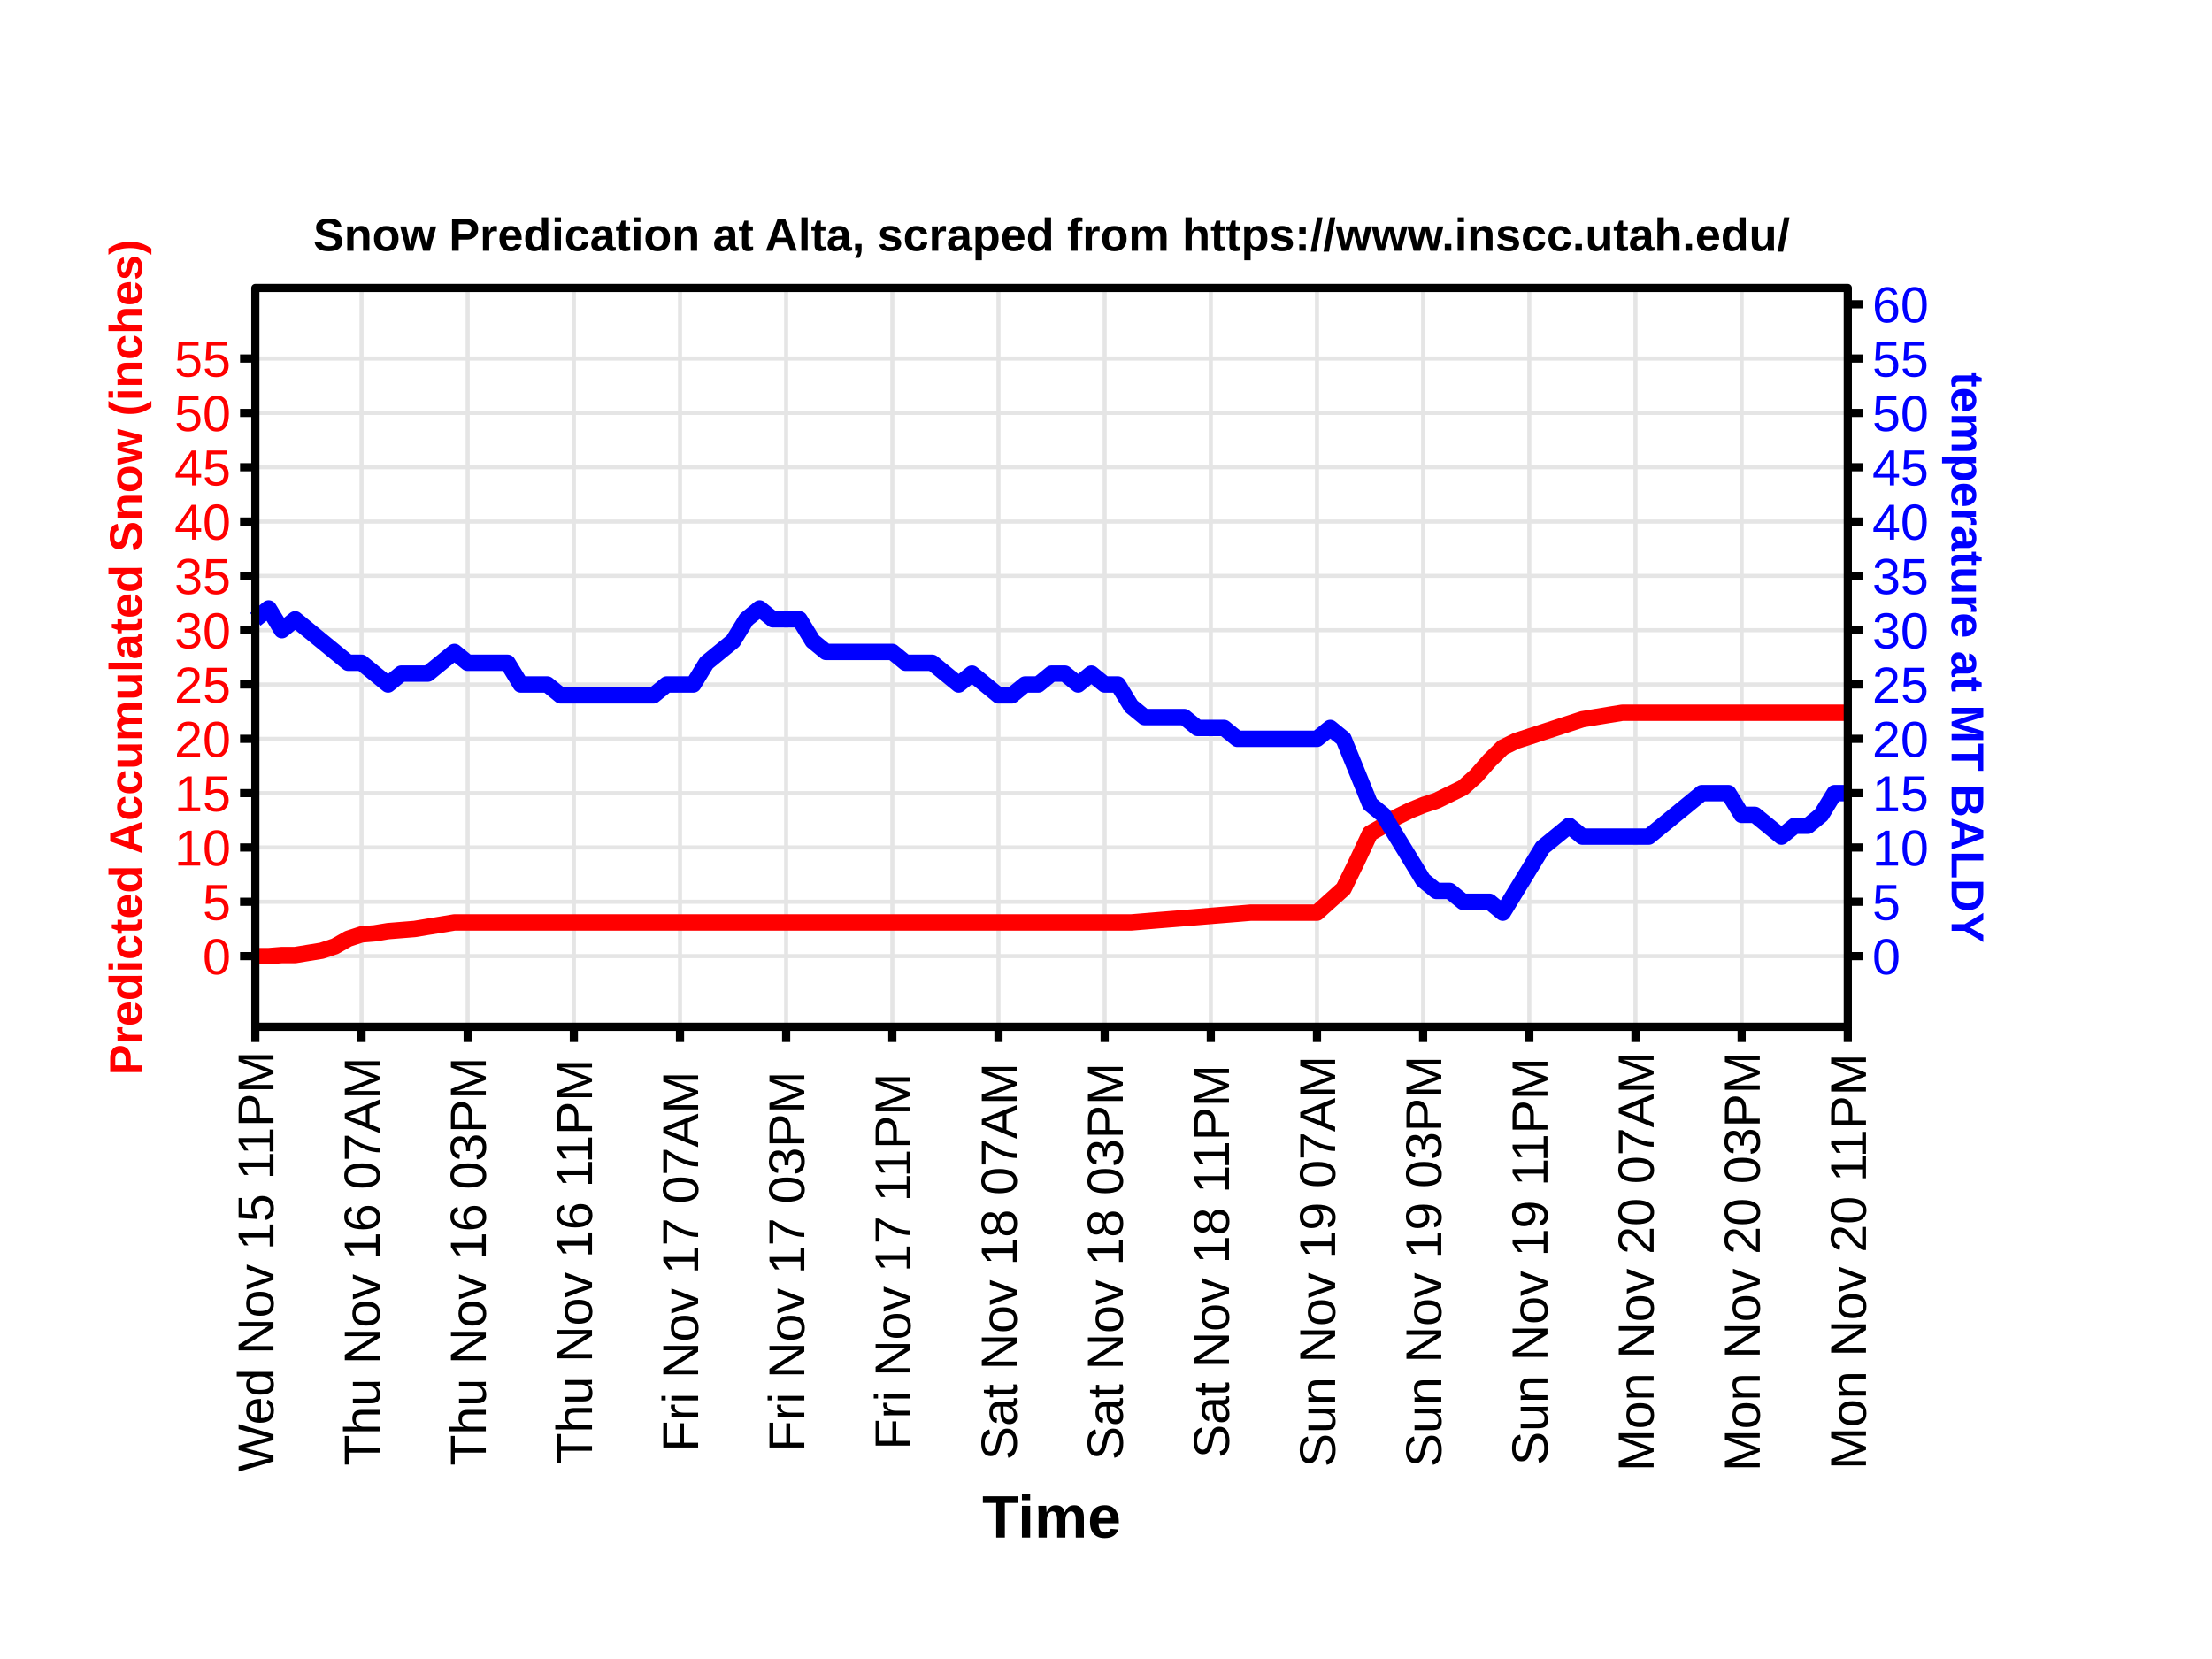
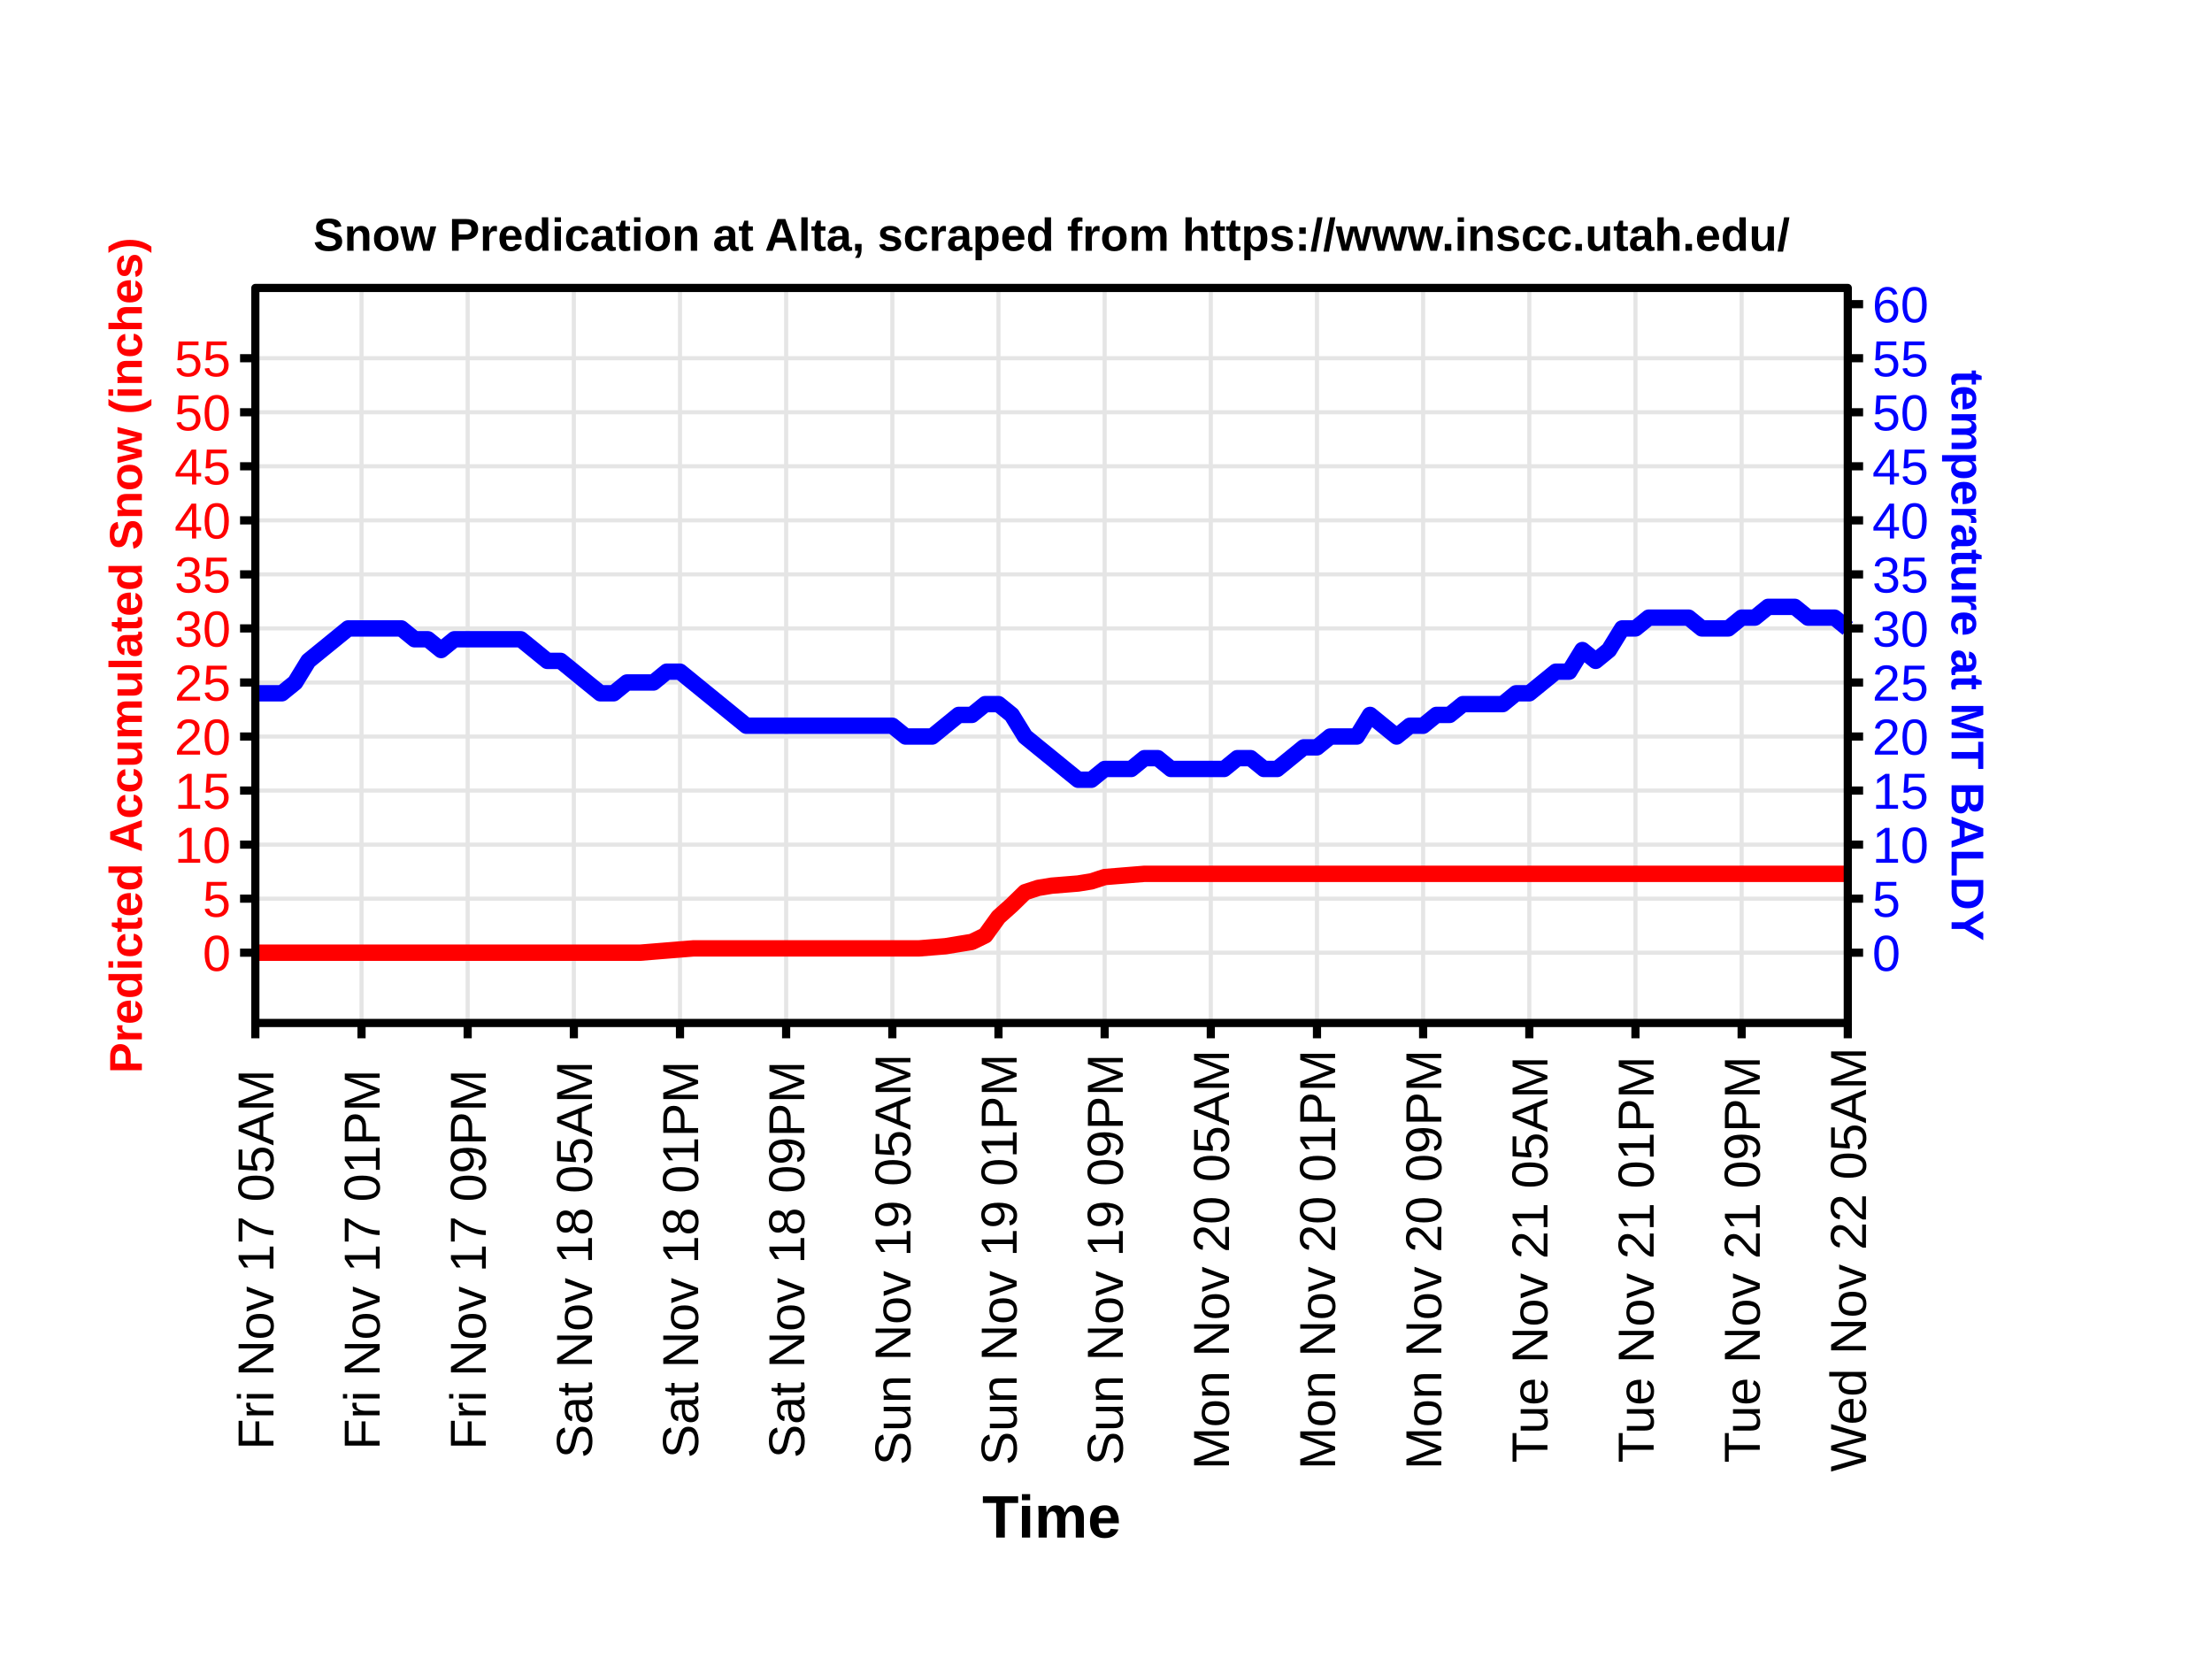
<svg xmlns="http://www.w3.org/2000/svg" class="svglite" width="576.00pt" height="432.00pt" viewBox="0 0 576.00 432.00">
  <defs>
    <style type="text/css">
    .svglite line, .svglite polyline, .svglite polygon, .svglite path, .svglite rect, .svglite circle {
      fill: none;
      stroke: #000000;
      stroke-linecap: round;
      stroke-linejoin: round;
      stroke-miterlimit: 10.00;
    }
    .svglite text {
      white-space: pre;
    }
  </style>
  </defs>
  <rect width="100%" height="100%" style="stroke: none; fill: #FFFFFF;" />
  <defs>
    <clipPath id="cpMC4wMHw1NzYuMDB8MC4wMHw0MzIuMDA=">
      <rect x="0.00" y="0.00" width="576.00" height="432.00" />
    </clipPath>
  </defs>
  <g clip-path="url(#cpMC4wMHw1NzYuMDB8MC4wMHw0MzIuMDA=)">
    <rect x="0.00" y="0.00" width="576.00" height="432.00" style="stroke-width: 1.07; stroke: none; fill: #FFFFFF;" />
-     <rect x="66.49" y="74.98" width="414.67" height="192.38" style="stroke-width: 1.07; stroke: none; fill: #FFFFFF;" />
-     <polyline points="66.49,248.97 481.16,248.97 " style="stroke-width: 1.07; stroke: #E5E5E5; stroke-linecap: butt;" />
-     <polyline points="66.49,234.82 481.16,234.82 " style="stroke-width: 1.07; stroke: #E5E5E5; stroke-linecap: butt;" />
-     <polyline points="66.49,220.68 481.16,220.68 " style="stroke-width: 1.07; stroke: #E5E5E5; stroke-linecap: butt;" />
-     <polyline points="66.49,206.53 481.16,206.53 " style="stroke-width: 1.07; stroke: #E5E5E5; stroke-linecap: butt;" />
-     <polyline points="66.49,192.39 481.16,192.39 " style="stroke-width: 1.07; stroke: #E5E5E5; stroke-linecap: butt;" />
-     <polyline points="66.49,178.24 481.16,178.24 " style="stroke-width: 1.07; stroke: #E5E5E5; stroke-linecap: butt;" />
-     <polyline points="66.49,164.10 481.16,164.10 " style="stroke-width: 1.07; stroke: #E5E5E5; stroke-linecap: butt;" />
-     <polyline points="66.49,149.95 481.16,149.95 " style="stroke-width: 1.07; stroke: #E5E5E5; stroke-linecap: butt;" />
-     <polyline points="66.49,135.81 481.16,135.81 " style="stroke-width: 1.07; stroke: #E5E5E5; stroke-linecap: butt;" />
-     <polyline points="66.49,121.66 481.16,121.66 " style="stroke-width: 1.07; stroke: #E5E5E5; stroke-linecap: butt;" />
-     <polyline points="66.49,107.52 481.16,107.52 " style="stroke-width: 1.07; stroke: #E5E5E5; stroke-linecap: butt;" />
-     <polyline points="66.49,93.37 481.16,93.37 " style="stroke-width: 1.07; stroke: #E5E5E5; stroke-linecap: butt;" />
-     <polyline points="66.49,267.36 66.49,74.98 " style="stroke-width: 1.07; stroke: #E5E5E5; stroke-linecap: butt;" />
-     <polyline points="94.14,267.36 94.14,74.98 " style="stroke-width: 1.07; stroke: #E5E5E5; stroke-linecap: butt;" />
-     <polyline points="121.78,267.36 121.78,74.98 " style="stroke-width: 1.07; stroke: #E5E5E5; stroke-linecap: butt;" />
-     <polyline points="149.43,267.36 149.43,74.98 " style="stroke-width: 1.07; stroke: #E5E5E5; stroke-linecap: butt;" />
-     <polyline points="177.07,267.36 177.07,74.98 " style="stroke-width: 1.07; stroke: #E5E5E5; stroke-linecap: butt;" />
-     <polyline points="204.71,267.36 204.71,74.98 " style="stroke-width: 1.07; stroke: #E5E5E5; stroke-linecap: butt;" />
-     <polyline points="232.36,267.36 232.36,74.98 " style="stroke-width: 1.07; stroke: #E5E5E5; stroke-linecap: butt;" />
-     <polyline points="260.00,267.36 260.00,74.98 " style="stroke-width: 1.07; stroke: #E5E5E5; stroke-linecap: butt;" />
-     <polyline points="287.65,267.36 287.65,74.98 " style="stroke-width: 1.07; stroke: #E5E5E5; stroke-linecap: butt;" />
-     <polyline points="315.29,267.36 315.29,74.98 " style="stroke-width: 1.07; stroke: #E5E5E5; stroke-linecap: butt;" />
-     <polyline points="342.94,267.36 342.94,74.98 " style="stroke-width: 1.07; stroke: #E5E5E5; stroke-linecap: butt;" />
-     <polyline points="370.58,267.36 370.58,74.98 " style="stroke-width: 1.07; stroke: #E5E5E5; stroke-linecap: butt;" />
-     <polyline points="398.23,267.36 398.23,74.98 " style="stroke-width: 1.07; stroke: #E5E5E5; stroke-linecap: butt;" />
-     <polyline points="425.87,267.36 425.87,74.98 " style="stroke-width: 1.07; stroke: #E5E5E5; stroke-linecap: butt;" />
-     <polyline points="453.52,267.36 453.52,74.98 " style="stroke-width: 1.07; stroke: #E5E5E5; stroke-linecap: butt;" />
-     <polyline points="481.16,267.36 481.16,74.98 " style="stroke-width: 1.07; stroke: #E5E5E5; stroke-linecap: butt;" />
-     <polyline points="66.49,248.97 69.95,248.97 73.40,248.69 76.86,248.69 80.31,248.12 83.77,247.56 87.22,246.42 90.68,244.44 94.14,243.31 97.59,243.03 101.05,242.46 104.50,242.18 107.96,241.90 111.41,241.33 114.87,240.77 118.32,240.20 121.78,240.20 125.24,240.20 128.69,240.20 132.15,240.20 135.60,240.20 139.06,240.20 142.51,240.20 145.97,240.20 149.43,240.20 152.88,240.20 156.34,240.20 159.79,240.20 163.25,240.20 166.70,240.20 170.16,240.20 173.61,240.20 177.07,240.20 180.53,240.20 183.98,240.20 187.44,240.20 190.89,240.20 194.35,240.20 197.80,240.20 201.26,240.20 204.71,240.20 208.17,240.20 211.63,240.20 215.08,240.20 218.54,240.20 221.99,240.20 225.45,240.20 228.90,240.20 232.36,240.20 235.82,240.20 239.27,240.20 242.73,240.20 246.18,240.20 249.64,240.20 253.09,240.20 256.55,240.20 260.00,240.20 263.46,240.20 266.92,240.20 270.37,240.20 273.83,240.20 277.28,240.20 280.74,240.20 284.19,240.20 287.65,240.20 291.10,240.20 294.56,240.20 298.02,239.92 301.47,239.63 304.93,239.35 308.38,239.07 311.84,238.79 315.29,238.50 318.75,238.22 322.21,237.94 325.66,237.65 329.12,237.65 332.57,237.65 336.03,237.65 339.48,237.65 342.94,237.65 346.39,234.54 349.85,231.43 353.31,224.36 356.76,217.00 360.22,215.02 363.67,212.76 367.13,211.06 370.58,209.65 374.04,208.51 377.49,206.82 380.95,205.12 384.41,202.01 387.86,198.05 391.32,194.65 394.77,192.95 398.23,191.82 401.68,190.69 405.14,189.56 408.60,188.43 412.05,187.30 415.51,186.73 418.96,186.16 422.42,185.60 425.87,185.60 429.33,185.60 432.78,185.60 436.24,185.60 439.70,185.60 443.15,185.60 446.61,185.60 450.06,185.60 453.52,185.60 456.97,185.60 460.43,185.60 463.88,185.60 467.34,185.60 470.80,185.60 474.25,185.60 477.71,185.60 481.16,185.60 " style="stroke-width: 4.27; stroke: #FF0000; stroke-linecap: butt;" />
-     <polyline points="66.49,161.27 69.95,158.44 73.40,164.10 76.86,161.27 80.31,164.10 83.77,166.93 87.22,169.76 90.68,172.59 94.14,172.59 97.59,175.41 101.05,178.24 104.50,175.41 107.96,175.41 111.41,175.41 114.87,172.59 118.32,169.76 121.78,172.59 125.24,172.59 128.69,172.59 132.15,172.59 135.60,178.24 139.06,178.24 142.51,178.24 145.97,181.07 149.43,181.07 152.88,181.07 156.34,181.07 159.79,181.07 163.25,181.07 166.70,181.07 170.16,181.07 173.61,178.24 177.07,178.24 180.53,178.24 183.98,172.59 187.44,169.76 190.89,166.93 194.35,161.27 197.80,158.44 201.26,161.27 204.71,161.27 208.17,161.27 211.63,166.93 215.08,169.76 218.54,169.76 221.99,169.76 225.45,169.76 228.90,169.76 232.36,169.76 235.82,172.59 239.27,172.59 242.73,172.59 246.18,175.41 249.64,178.24 253.09,175.41 256.55,178.24 260.00,181.07 263.46,181.07 266.92,178.24 270.37,178.24 273.83,175.41 277.28,175.41 280.74,178.24 284.19,175.41 287.65,178.24 291.10,178.24 294.56,183.90 298.02,186.73 301.47,186.73 304.93,186.73 308.38,186.73 311.84,189.56 315.29,189.56 318.75,189.56 322.21,192.39 325.66,192.39 329.12,192.39 332.57,192.39 336.03,192.39 339.48,192.39 342.94,192.39 346.39,189.56 349.85,192.39 353.31,200.88 356.76,209.36 360.22,212.19 363.67,217.85 367.13,223.51 370.58,229.17 374.04,232.00 377.49,232.00 380.95,234.82 384.41,234.82 387.86,234.82 391.32,237.65 394.77,232.00 398.23,226.34 401.68,220.68 405.14,217.85 408.60,215.02 412.05,217.85 415.51,217.85 418.96,217.85 422.42,217.85 425.87,217.85 429.33,217.85 432.78,215.02 436.24,212.19 439.70,209.36 443.15,206.53 446.61,206.53 450.06,206.53 453.52,212.19 456.97,212.19 460.43,215.02 463.88,217.85 467.34,215.02 470.80,215.02 474.25,212.19 477.71,206.53 481.16,206.53 " style="stroke-width: 4.27; stroke: #0000FF; stroke-linecap: butt;" />
-     <rect x="66.49" y="74.98" width="414.67" height="192.38" style="stroke-width: 2.13;" />
-     <text x="60.11" y="253.69" text-anchor="end" style="font-size: 13.20px;fill: #FF0000; font-family: &quot;Arial&quot;;" textLength="7.34px" lengthAdjust="spacingAndGlyphs">0</text>
-     <text x="60.11" y="239.55" text-anchor="end" style="font-size: 13.20px;fill: #FF0000; font-family: &quot;Arial&quot;;" textLength="7.34px" lengthAdjust="spacingAndGlyphs">5</text>
-     <text x="60.11" y="225.40" text-anchor="end" style="font-size: 13.20px;fill: #FF0000; font-family: &quot;Arial&quot;;" textLength="14.67px" lengthAdjust="spacingAndGlyphs">10</text>
-     <text x="60.11" y="211.26" text-anchor="end" style="font-size: 13.20px;fill: #FF0000; font-family: &quot;Arial&quot;;" textLength="14.67px" lengthAdjust="spacingAndGlyphs">15</text>
-     <text x="60.11" y="197.11" text-anchor="end" style="font-size: 13.20px;fill: #FF0000; font-family: &quot;Arial&quot;;" textLength="14.67px" lengthAdjust="spacingAndGlyphs">20</text>
-     <text x="60.11" y="182.97" text-anchor="end" style="font-size: 13.20px;fill: #FF0000; font-family: &quot;Arial&quot;;" textLength="14.67px" lengthAdjust="spacingAndGlyphs">25</text>
-     <text x="60.11" y="168.82" text-anchor="end" style="font-size: 13.20px;fill: #FF0000; font-family: &quot;Arial&quot;;" textLength="14.67px" lengthAdjust="spacingAndGlyphs">30</text>
-     <text x="60.11" y="154.68" text-anchor="end" style="font-size: 13.20px;fill: #FF0000; font-family: &quot;Arial&quot;;" textLength="14.67px" lengthAdjust="spacingAndGlyphs">35</text>
-     <text x="60.11" y="140.53" text-anchor="end" style="font-size: 13.20px;fill: #FF0000; font-family: &quot;Arial&quot;;" textLength="14.67px" lengthAdjust="spacingAndGlyphs">40</text>
-     <text x="60.11" y="126.39" text-anchor="end" style="font-size: 13.20px;fill: #FF0000; font-family: &quot;Arial&quot;;" textLength="14.67px" lengthAdjust="spacingAndGlyphs">45</text>
-     <text x="60.11" y="112.24" text-anchor="end" style="font-size: 13.20px;fill: #FF0000; font-family: &quot;Arial&quot;;" textLength="14.67px" lengthAdjust="spacingAndGlyphs">50</text>
-     <text x="60.11" y="98.09" text-anchor="end" style="font-size: 13.20px;fill: #FF0000; font-family: &quot;Arial&quot;;" textLength="14.67px" lengthAdjust="spacingAndGlyphs">55</text>
-     <polyline points="62.51,248.97 66.49,248.97 " style="stroke-width: 2.13; stroke-linecap: butt;" />
-     <polyline points="62.51,234.82 66.49,234.82 " style="stroke-width: 2.13; stroke-linecap: butt;" />
-     <polyline points="62.51,220.68 66.49,220.68 " style="stroke-width: 2.13; stroke-linecap: butt;" />
-     <polyline points="62.51,206.53 66.49,206.53 " style="stroke-width: 2.13; stroke-linecap: butt;" />
-     <polyline points="62.51,192.39 66.49,192.39 " style="stroke-width: 2.13; stroke-linecap: butt;" />
-     <polyline points="62.51,178.24 66.49,178.24 " style="stroke-width: 2.13; stroke-linecap: butt;" />
-     <polyline points="62.51,164.10 66.49,164.10 " style="stroke-width: 2.13; stroke-linecap: butt;" />
-     <polyline points="62.51,149.95 66.49,149.95 " style="stroke-width: 2.13; stroke-linecap: butt;" />
-     <polyline points="62.51,135.81 66.49,135.81 " style="stroke-width: 2.13; stroke-linecap: butt;" />
-     <polyline points="62.51,121.66 66.49,121.66 " style="stroke-width: 2.13; stroke-linecap: butt;" />
-     <polyline points="62.51,107.52 66.49,107.52 " style="stroke-width: 2.13; stroke-linecap: butt;" />
-     <polyline points="62.51,93.37 66.49,93.37 " style="stroke-width: 2.13; stroke-linecap: butt;" />
-     <polyline points="481.16,248.97 485.15,248.97 " style="stroke-width: 2.13; stroke-linecap: butt;" />
-     <polyline points="481.16,234.82 485.15,234.82 " style="stroke-width: 2.13; stroke-linecap: butt;" />
-     <polyline points="481.16,220.68 485.15,220.68 " style="stroke-width: 2.13; stroke-linecap: butt;" />
-     <polyline points="481.16,206.53 485.15,206.53 " style="stroke-width: 2.13; stroke-linecap: butt;" />
-     <polyline points="481.16,192.39 485.15,192.39 " style="stroke-width: 2.13; stroke-linecap: butt;" />
-     <polyline points="481.16,178.24 485.15,178.24 " style="stroke-width: 2.13; stroke-linecap: butt;" />
-     <polyline points="481.16,164.10 485.15,164.10 " style="stroke-width: 2.13; stroke-linecap: butt;" />
-     <polyline points="481.16,149.95 485.15,149.95 " style="stroke-width: 2.13; stroke-linecap: butt;" />
-     <polyline points="481.16,135.81 485.15,135.81 " style="stroke-width: 2.13; stroke-linecap: butt;" />
-     <polyline points="481.16,121.66 485.15,121.66 " style="stroke-width: 2.13; stroke-linecap: butt;" />
-     <polyline points="481.16,107.52 485.15,107.52 " style="stroke-width: 2.13; stroke-linecap: butt;" />
-     <polyline points="481.16,93.37 485.15,93.37 " style="stroke-width: 2.13; stroke-linecap: butt;" />
-     <polyline points="481.16,79.23 485.15,79.23 " style="stroke-width: 2.13; stroke-linecap: butt;" />
-     <text x="487.54" y="253.69" style="font-size: 13.20px;fill: #0000FF; font-family: &quot;Arial&quot;;" textLength="7.34px" lengthAdjust="spacingAndGlyphs">0</text>
-     <text x="487.54" y="239.55" style="font-size: 13.20px;fill: #0000FF; font-family: &quot;Arial&quot;;" textLength="7.34px" lengthAdjust="spacingAndGlyphs">5</text>
-     <text x="487.54" y="225.40" style="font-size: 13.20px;fill: #0000FF; font-family: &quot;Arial&quot;;" textLength="14.67px" lengthAdjust="spacingAndGlyphs">10</text>
-     <text x="487.54" y="211.26" style="font-size: 13.20px;fill: #0000FF; font-family: &quot;Arial&quot;;" textLength="14.67px" lengthAdjust="spacingAndGlyphs">15</text>
-     <text x="487.54" y="197.11" style="font-size: 13.20px;fill: #0000FF; font-family: &quot;Arial&quot;;" textLength="14.67px" lengthAdjust="spacingAndGlyphs">20</text>
-     <text x="487.54" y="182.97" style="font-size: 13.20px;fill: #0000FF; font-family: &quot;Arial&quot;;" textLength="14.67px" lengthAdjust="spacingAndGlyphs">25</text>
-     <text x="487.54" y="168.82" style="font-size: 13.20px;fill: #0000FF; font-family: &quot;Arial&quot;;" textLength="14.67px" lengthAdjust="spacingAndGlyphs">30</text>
-     <text x="487.54" y="154.68" style="font-size: 13.20px;fill: #0000FF; font-family: &quot;Arial&quot;;" textLength="14.67px" lengthAdjust="spacingAndGlyphs">35</text>
-     <text x="487.54" y="140.53" style="font-size: 13.20px;fill: #0000FF; font-family: &quot;Arial&quot;;" textLength="14.67px" lengthAdjust="spacingAndGlyphs">40</text>
-     <text x="487.54" y="126.39" style="font-size: 13.20px;fill: #0000FF; font-family: &quot;Arial&quot;;" textLength="14.67px" lengthAdjust="spacingAndGlyphs">45</text>
-     <text x="487.54" y="112.24" style="font-size: 13.20px;fill: #0000FF; font-family: &quot;Arial&quot;;" textLength="14.67px" lengthAdjust="spacingAndGlyphs">50</text>
-     <text x="487.54" y="98.09" style="font-size: 13.20px;fill: #0000FF; font-family: &quot;Arial&quot;;" textLength="14.67px" lengthAdjust="spacingAndGlyphs">55</text>
-     <text x="487.54" y="83.95" style="font-size: 13.20px;fill: #0000FF; font-family: &quot;Arial&quot;;" textLength="14.67px" lengthAdjust="spacingAndGlyphs">60</text>
-     <polyline points="66.49,271.34 66.49,267.36 " style="stroke-width: 2.13; stroke-linecap: butt;" />
-     <polyline points="94.14,271.34 94.14,267.36 " style="stroke-width: 2.13; stroke-linecap: butt;" />
-     <polyline points="121.78,271.34 121.78,267.36 " style="stroke-width: 2.13; stroke-linecap: butt;" />
-     <polyline points="149.43,271.34 149.43,267.36 " style="stroke-width: 2.13; stroke-linecap: butt;" />
-     <polyline points="177.07,271.34 177.07,267.36 " style="stroke-width: 2.13; stroke-linecap: butt;" />
-     <polyline points="204.71,271.34 204.71,267.36 " style="stroke-width: 2.13; stroke-linecap: butt;" />
-     <polyline points="232.36,271.34 232.36,267.36 " style="stroke-width: 2.13; stroke-linecap: butt;" />
-     <polyline points="260.00,271.34 260.00,267.36 " style="stroke-width: 2.13; stroke-linecap: butt;" />
-     <polyline points="287.65,271.34 287.65,267.36 " style="stroke-width: 2.13; stroke-linecap: butt;" />
-     <polyline points="315.29,271.34 315.29,267.36 " style="stroke-width: 2.13; stroke-linecap: butt;" />
-     <polyline points="342.94,271.34 342.94,267.36 " style="stroke-width: 2.13; stroke-linecap: butt;" />
-     <polyline points="370.58,271.34 370.58,267.36 " style="stroke-width: 2.13; stroke-linecap: butt;" />
-     <polyline points="398.23,271.34 398.23,267.36 " style="stroke-width: 2.13; stroke-linecap: butt;" />
-     <polyline points="425.87,271.34 425.87,267.36 " style="stroke-width: 2.13; stroke-linecap: butt;" />
-     <polyline points="453.52,271.34 453.52,267.36 " style="stroke-width: 2.13; stroke-linecap: butt;" />
-     <polyline points="481.16,271.34 481.16,267.36 " style="stroke-width: 2.13; stroke-linecap: butt;" />
-     <text transform="translate(71.21,328.48) rotate(-90)" text-anchor="middle" style="font-size: 13.20px; font-family: &quot;Arial&quot;;" textLength="109.49px" lengthAdjust="spacingAndGlyphs">Wed Nov 15 11PM</text>
-     <text transform="translate(98.86,328.48) rotate(-90)" text-anchor="middle" style="font-size: 13.20px; font-family: &quot;Arial&quot;;" textLength="106.32px" lengthAdjust="spacingAndGlyphs">Thu Nov 16 07AM</text>
-     <text transform="translate(126.50,328.48) rotate(-90)" text-anchor="middle" style="font-size: 13.20px; font-family: &quot;Arial&quot;;" textLength="106.32px" lengthAdjust="spacingAndGlyphs">Thu Nov 16 03PM</text>
-     <text transform="translate(154.15,328.48) rotate(-90)" text-anchor="middle" style="font-size: 13.20px; font-family: &quot;Arial&quot;;" textLength="105.34px" lengthAdjust="spacingAndGlyphs">Thu Nov 16 11PM</text>
-     <text transform="translate(181.79,328.48) rotate(-90)" text-anchor="middle" style="font-size: 13.20px; font-family: &quot;Arial&quot;;" textLength="98.96px" lengthAdjust="spacingAndGlyphs">Fri Nov 17 07AM</text>
-     <text transform="translate(209.44,328.48) rotate(-90)" text-anchor="middle" style="font-size: 13.20px; font-family: &quot;Arial&quot;;" textLength="98.96px" lengthAdjust="spacingAndGlyphs">Fri Nov 17 03PM</text>
-     <text transform="translate(237.08,328.48) rotate(-90)" text-anchor="middle" style="font-size: 13.20px; font-family: &quot;Arial&quot;;" textLength="97.98px" lengthAdjust="spacingAndGlyphs">Fri Nov 17 11PM</text>
-     <text transform="translate(264.73,328.48) rotate(-90)" text-anchor="middle" style="font-size: 13.20px; font-family: &quot;Arial&quot;;" textLength="103.38px" lengthAdjust="spacingAndGlyphs">Sat Nov 18 07AM</text>
-     <text transform="translate(292.37,328.48) rotate(-90)" text-anchor="middle" style="font-size: 13.20px; font-family: &quot;Arial&quot;;" textLength="103.38px" lengthAdjust="spacingAndGlyphs">Sat Nov 18 03PM</text>
-     <text transform="translate(320.02,328.48) rotate(-90)" text-anchor="middle" style="font-size: 13.20px; font-family: &quot;Arial&quot;;" textLength="102.41px" lengthAdjust="spacingAndGlyphs">Sat Nov 18 11PM</text>
-     <text transform="translate(347.66,328.48) rotate(-90)" text-anchor="middle" style="font-size: 13.20px; font-family: &quot;Arial&quot;;" textLength="107.06px" lengthAdjust="spacingAndGlyphs">Sun Nov 19 07AM</text>
-     <text transform="translate(375.31,328.48) rotate(-90)" text-anchor="middle" style="font-size: 13.20px; font-family: &quot;Arial&quot;;" textLength="107.06px" lengthAdjust="spacingAndGlyphs">Sun Nov 19 03PM</text>
-     <text transform="translate(402.95,328.48) rotate(-90)" text-anchor="middle" style="font-size: 13.20px; font-family: &quot;Arial&quot;;" textLength="106.08px" lengthAdjust="spacingAndGlyphs">Sun Nov 19 11PM</text>
-     <text transform="translate(430.60,328.48) rotate(-90)" text-anchor="middle" style="font-size: 13.20px; font-family: &quot;Arial&quot;;" textLength="109.25px" lengthAdjust="spacingAndGlyphs">Mon Nov 20 07AM</text>
-     <text transform="translate(458.24,328.48) rotate(-90)" text-anchor="middle" style="font-size: 13.20px; font-family: &quot;Arial&quot;;" textLength="109.25px" lengthAdjust="spacingAndGlyphs">Mon Nov 20 03PM</text>
-     <text transform="translate(485.89,328.48) rotate(-90)" text-anchor="middle" style="font-size: 13.20px; font-family: &quot;Arial&quot;;" textLength="108.27px" lengthAdjust="spacingAndGlyphs">Mon Nov 20 11PM</text>
+     <rect x="66.49" y="74.98" width="414.67" height="191.40" style="stroke-width: 1.07; stroke: none; fill: #FFFFFF;" />
+     <polyline points="66.49,248.08 481.16,248.08 " style="stroke-width: 1.07; stroke: #E5E5E5; stroke-linecap: butt;" />
+     <polyline points="66.49,234.01 481.16,234.01 " style="stroke-width: 1.07; stroke: #E5E5E5; stroke-linecap: butt;" />
+     <polyline points="66.49,219.94 481.16,219.94 " style="stroke-width: 1.07; stroke: #E5E5E5; stroke-linecap: butt;" />
+     <polyline points="66.49,205.86 481.16,205.86 " style="stroke-width: 1.07; stroke: #E5E5E5; stroke-linecap: butt;" />
+     <polyline points="66.49,191.79 481.16,191.79 " style="stroke-width: 1.07; stroke: #E5E5E5; stroke-linecap: butt;" />
+     <polyline points="66.49,177.72 481.16,177.72 " style="stroke-width: 1.07; stroke: #E5E5E5; stroke-linecap: butt;" />
+     <polyline points="66.49,163.64 481.16,163.64 " style="stroke-width: 1.07; stroke: #E5E5E5; stroke-linecap: butt;" />
+     <polyline points="66.49,149.57 481.16,149.57 " style="stroke-width: 1.07; stroke: #E5E5E5; stroke-linecap: butt;" />
+     <polyline points="66.49,135.50 481.16,135.50 " style="stroke-width: 1.07; stroke: #E5E5E5; stroke-linecap: butt;" />
+     <polyline points="66.49,121.42 481.16,121.42 " style="stroke-width: 1.07; stroke: #E5E5E5; stroke-linecap: butt;" />
+     <polyline points="66.49,107.35 481.16,107.35 " style="stroke-width: 1.07; stroke: #E5E5E5; stroke-linecap: butt;" />
+     <polyline points="66.49,93.28 481.16,93.28 " style="stroke-width: 1.07; stroke: #E5E5E5; stroke-linecap: butt;" />
+     <polyline points="66.49,266.38 66.49,74.98 " style="stroke-width: 1.07; stroke: #E5E5E5; stroke-linecap: butt;" />
+     <polyline points="94.14,266.38 94.14,74.98 " style="stroke-width: 1.07; stroke: #E5E5E5; stroke-linecap: butt;" />
+     <polyline points="121.78,266.38 121.78,74.98 " style="stroke-width: 1.07; stroke: #E5E5E5; stroke-linecap: butt;" />
+     <polyline points="149.43,266.38 149.43,74.98 " style="stroke-width: 1.07; stroke: #E5E5E5; stroke-linecap: butt;" />
+     <polyline points="177.07,266.38 177.07,74.98 " style="stroke-width: 1.07; stroke: #E5E5E5; stroke-linecap: butt;" />
+     <polyline points="204.71,266.38 204.71,74.98 " style="stroke-width: 1.07; stroke: #E5E5E5; stroke-linecap: butt;" />
+     <polyline points="232.36,266.38 232.36,74.98 " style="stroke-width: 1.07; stroke: #E5E5E5; stroke-linecap: butt;" />
+     <polyline points="260.00,266.38 260.00,74.98 " style="stroke-width: 1.07; stroke: #E5E5E5; stroke-linecap: butt;" />
+     <polyline points="287.65,266.38 287.65,74.98 " style="stroke-width: 1.07; stroke: #E5E5E5; stroke-linecap: butt;" />
+     <polyline points="315.29,266.38 315.29,74.98 " style="stroke-width: 1.07; stroke: #E5E5E5; stroke-linecap: butt;" />
+     <polyline points="342.94,266.38 342.94,74.98 " style="stroke-width: 1.07; stroke: #E5E5E5; stroke-linecap: butt;" />
+     <polyline points="370.58,266.38 370.58,74.98 " style="stroke-width: 1.07; stroke: #E5E5E5; stroke-linecap: butt;" />
+     <polyline points="398.23,266.38 398.23,74.98 " style="stroke-width: 1.07; stroke: #E5E5E5; stroke-linecap: butt;" />
+     <polyline points="425.87,266.38 425.87,74.98 " style="stroke-width: 1.07; stroke: #E5E5E5; stroke-linecap: butt;" />
+     <polyline points="453.52,266.38 453.52,74.98 " style="stroke-width: 1.07; stroke: #E5E5E5; stroke-linecap: butt;" />
+     <polyline points="481.16,266.38 481.16,74.98 " style="stroke-width: 1.07; stroke: #E5E5E5; stroke-linecap: butt;" />
+     <polyline points="66.49,248.08 69.95,248.08 73.40,248.08 76.86,248.08 80.31,248.08 83.77,248.08 87.22,248.08 90.68,248.08 94.14,248.08 97.59,248.08 101.05,248.08 104.50,248.08 107.96,248.08 111.41,248.08 114.87,248.08 118.32,248.08 121.78,248.08 125.24,248.08 128.69,248.08 132.15,248.08 135.60,248.08 139.06,248.08 142.51,248.08 145.97,248.08 149.43,248.08 152.88,248.08 156.34,248.08 159.79,248.08 163.25,248.08 166.70,248.08 170.16,247.80 173.61,247.52 177.07,247.24 180.53,246.96 183.98,246.96 187.44,246.96 190.89,246.96 194.35,246.96 197.80,246.96 201.26,246.96 204.71,246.96 208.17,246.96 211.63,246.96 215.08,246.96 218.54,246.96 221.99,246.96 225.45,246.96 228.90,246.96 232.36,246.96 235.82,246.96 239.27,246.96 242.73,246.68 246.18,246.40 249.64,245.83 253.09,245.27 256.55,243.58 260.00,238.80 263.46,235.70 266.92,232.32 270.37,231.20 273.83,230.63 277.28,230.35 280.74,230.07 284.19,229.51 287.65,228.38 291.10,228.10 294.56,227.82 298.02,227.54 301.47,227.54 304.93,227.54 308.38,227.54 311.84,227.54 315.29,227.54 318.75,227.54 322.21,227.54 325.66,227.54 329.12,227.54 332.57,227.54 336.03,227.54 339.48,227.54 342.94,227.54 346.39,227.54 349.85,227.54 353.31,227.54 356.76,227.54 360.22,227.54 363.67,227.54 367.13,227.54 370.58,227.54 374.04,227.54 377.49,227.54 380.95,227.54 384.41,227.54 387.86,227.54 391.32,227.54 394.77,227.54 398.23,227.54 401.68,227.54 405.14,227.54 408.60,227.54 412.05,227.54 415.51,227.54 418.96,227.54 422.42,227.54 425.87,227.54 429.33,227.54 432.78,227.54 436.24,227.54 439.70,227.54 443.15,227.54 446.61,227.54 450.06,227.54 453.52,227.54 456.97,227.54 460.43,227.54 463.88,227.54 467.34,227.54 470.80,227.54 474.25,227.54 477.71,227.54 481.16,227.54 " style="stroke-width: 4.27; stroke: #FF0000; stroke-linecap: butt;" />
+     <polyline points="66.49,180.53 69.95,180.53 73.40,180.53 76.86,177.72 80.31,172.09 83.77,169.27 87.22,166.46 90.68,163.64 94.14,163.64 97.59,163.64 101.05,163.64 104.50,163.64 107.96,166.46 111.41,166.46 114.87,169.27 118.32,166.46 121.78,166.46 125.24,166.46 128.69,166.46 132.15,166.46 135.60,166.46 139.06,169.27 142.51,172.09 145.97,172.09 149.43,174.90 152.88,177.72 156.34,180.53 159.79,180.53 163.25,177.72 166.70,177.72 170.16,177.72 173.61,174.90 177.07,174.90 180.53,177.72 183.98,180.53 187.44,183.35 190.89,186.16 194.35,188.98 197.80,188.98 201.26,188.98 204.71,188.98 208.17,188.98 211.63,188.98 215.08,188.98 218.54,188.98 221.99,188.98 225.45,188.98 228.90,188.98 232.36,188.98 235.82,191.79 239.27,191.79 242.73,191.79 246.18,188.98 249.64,186.16 253.09,186.16 256.55,183.35 260.00,183.35 263.46,186.16 266.92,191.79 270.37,194.61 273.83,197.42 277.28,200.24 280.74,203.05 284.19,203.05 287.65,200.24 291.10,200.24 294.56,200.24 298.02,197.42 301.47,197.42 304.93,200.24 308.38,200.24 311.84,200.24 315.29,200.24 318.75,200.24 322.21,197.42 325.66,197.42 329.12,200.24 332.57,200.24 336.03,197.42 339.48,194.61 342.94,194.61 346.39,191.79 349.85,191.79 353.31,191.79 356.76,186.16 360.22,188.98 363.67,191.79 367.13,188.98 370.58,188.98 374.04,186.16 377.49,186.16 380.95,183.35 384.41,183.35 387.86,183.35 391.32,183.35 394.77,180.53 398.23,180.53 401.68,177.72 405.14,174.90 408.60,174.90 412.05,169.27 415.51,172.09 418.96,169.27 422.42,163.64 425.87,163.64 429.33,160.83 432.78,160.83 436.24,160.83 439.70,160.83 443.15,163.64 446.61,163.64 450.06,163.64 453.52,160.83 456.97,160.83 460.43,158.02 463.88,158.02 467.34,158.02 470.80,160.83 474.25,160.83 477.71,160.83 481.16,163.64 " style="stroke-width: 4.27; stroke: #0000FF; stroke-linecap: butt;" />
+     <rect x="66.49" y="74.98" width="414.67" height="191.40" style="stroke-width: 2.13;" />
+     <text x="60.11" y="252.81" text-anchor="end" style="font-size: 13.20px;fill: #FF0000; font-family: &quot;Arial&quot;;" textLength="7.34px" lengthAdjust="spacingAndGlyphs">0</text>
+     <text x="60.11" y="238.73" text-anchor="end" style="font-size: 13.20px;fill: #FF0000; font-family: &quot;Arial&quot;;" textLength="7.34px" lengthAdjust="spacingAndGlyphs">5</text>
+     <text x="60.11" y="224.66" text-anchor="end" style="font-size: 13.20px;fill: #FF0000; font-family: &quot;Arial&quot;;" textLength="14.67px" lengthAdjust="spacingAndGlyphs">10</text>
+     <text x="60.11" y="210.59" text-anchor="end" style="font-size: 13.20px;fill: #FF0000; font-family: &quot;Arial&quot;;" textLength="14.67px" lengthAdjust="spacingAndGlyphs">15</text>
+     <text x="60.11" y="196.51" text-anchor="end" style="font-size: 13.20px;fill: #FF0000; font-family: &quot;Arial&quot;;" textLength="14.67px" lengthAdjust="spacingAndGlyphs">20</text>
+     <text x="60.11" y="182.44" text-anchor="end" style="font-size: 13.20px;fill: #FF0000; font-family: &quot;Arial&quot;;" textLength="14.67px" lengthAdjust="spacingAndGlyphs">25</text>
+     <text x="60.11" y="168.37" text-anchor="end" style="font-size: 13.20px;fill: #FF0000; font-family: &quot;Arial&quot;;" textLength="14.67px" lengthAdjust="spacingAndGlyphs">30</text>
+     <text x="60.11" y="154.29" text-anchor="end" style="font-size: 13.20px;fill: #FF0000; font-family: &quot;Arial&quot;;" textLength="14.67px" lengthAdjust="spacingAndGlyphs">35</text>
+     <text x="60.11" y="140.22" text-anchor="end" style="font-size: 13.20px;fill: #FF0000; font-family: &quot;Arial&quot;;" textLength="14.67px" lengthAdjust="spacingAndGlyphs">40</text>
+     <text x="60.11" y="126.15" text-anchor="end" style="font-size: 13.20px;fill: #FF0000; font-family: &quot;Arial&quot;;" textLength="14.67px" lengthAdjust="spacingAndGlyphs">45</text>
+     <text x="60.11" y="112.07" text-anchor="end" style="font-size: 13.20px;fill: #FF0000; font-family: &quot;Arial&quot;;" textLength="14.67px" lengthAdjust="spacingAndGlyphs">50</text>
+     <text x="60.11" y="98.00" text-anchor="end" style="font-size: 13.20px;fill: #FF0000; font-family: &quot;Arial&quot;;" textLength="14.67px" lengthAdjust="spacingAndGlyphs">55</text>
+     <polyline points="62.51,248.08 66.49,248.08 " style="stroke-width: 2.13; stroke-linecap: butt;" />
+     <polyline points="62.51,234.01 66.49,234.01 " style="stroke-width: 2.13; stroke-linecap: butt;" />
+     <polyline points="62.51,219.94 66.49,219.94 " style="stroke-width: 2.13; stroke-linecap: butt;" />
+     <polyline points="62.51,205.86 66.49,205.86 " style="stroke-width: 2.13; stroke-linecap: butt;" />
+     <polyline points="62.51,191.79 66.49,191.79 " style="stroke-width: 2.13; stroke-linecap: butt;" />
+     <polyline points="62.51,177.72 66.49,177.72 " style="stroke-width: 2.13; stroke-linecap: butt;" />
+     <polyline points="62.51,163.64 66.49,163.64 " style="stroke-width: 2.13; stroke-linecap: butt;" />
+     <polyline points="62.51,149.57 66.49,149.57 " style="stroke-width: 2.13; stroke-linecap: butt;" />
+     <polyline points="62.51,135.50 66.49,135.50 " style="stroke-width: 2.13; stroke-linecap: butt;" />
+     <polyline points="62.51,121.42 66.49,121.42 " style="stroke-width: 2.13; stroke-linecap: butt;" />
+     <polyline points="62.51,107.35 66.49,107.35 " style="stroke-width: 2.13; stroke-linecap: butt;" />
+     <polyline points="62.51,93.28 66.49,93.28 " style="stroke-width: 2.13; stroke-linecap: butt;" />
+     <polyline points="481.16,248.08 485.15,248.08 " style="stroke-width: 2.13; stroke-linecap: butt;" />
+     <polyline points="481.16,234.01 485.15,234.01 " style="stroke-width: 2.13; stroke-linecap: butt;" />
+     <polyline points="481.16,219.94 485.15,219.94 " style="stroke-width: 2.13; stroke-linecap: butt;" />
+     <polyline points="481.16,205.86 485.15,205.86 " style="stroke-width: 2.13; stroke-linecap: butt;" />
+     <polyline points="481.16,191.79 485.15,191.79 " style="stroke-width: 2.13; stroke-linecap: butt;" />
+     <polyline points="481.16,177.72 485.15,177.72 " style="stroke-width: 2.13; stroke-linecap: butt;" />
+     <polyline points="481.16,163.64 485.15,163.64 " style="stroke-width: 2.13; stroke-linecap: butt;" />
+     <polyline points="481.16,149.57 485.15,149.57 " style="stroke-width: 2.13; stroke-linecap: butt;" />
+     <polyline points="481.16,135.50 485.15,135.50 " style="stroke-width: 2.13; stroke-linecap: butt;" />
+     <polyline points="481.16,121.42 485.15,121.42 " style="stroke-width: 2.13; stroke-linecap: butt;" />
+     <polyline points="481.16,107.35 485.15,107.35 " style="stroke-width: 2.13; stroke-linecap: butt;" />
+     <polyline points="481.16,93.28 485.15,93.28 " style="stroke-width: 2.13; stroke-linecap: butt;" />
+     <polyline points="481.16,79.20 485.15,79.20 " style="stroke-width: 2.13; stroke-linecap: butt;" />
+     <text x="487.54" y="252.81" style="font-size: 13.20px;fill: #0000FF; font-family: &quot;Arial&quot;;" textLength="7.34px" lengthAdjust="spacingAndGlyphs">0</text>
+     <text x="487.54" y="238.73" style="font-size: 13.20px;fill: #0000FF; font-family: &quot;Arial&quot;;" textLength="7.34px" lengthAdjust="spacingAndGlyphs">5</text>
+     <text x="487.54" y="224.66" style="font-size: 13.20px;fill: #0000FF; font-family: &quot;Arial&quot;;" textLength="14.67px" lengthAdjust="spacingAndGlyphs">10</text>
+     <text x="487.54" y="210.59" style="font-size: 13.20px;fill: #0000FF; font-family: &quot;Arial&quot;;" textLength="14.67px" lengthAdjust="spacingAndGlyphs">15</text>
+     <text x="487.54" y="196.51" style="font-size: 13.20px;fill: #0000FF; font-family: &quot;Arial&quot;;" textLength="14.67px" lengthAdjust="spacingAndGlyphs">20</text>
+     <text x="487.54" y="182.44" style="font-size: 13.20px;fill: #0000FF; font-family: &quot;Arial&quot;;" textLength="14.67px" lengthAdjust="spacingAndGlyphs">25</text>
+     <text x="487.54" y="168.37" style="font-size: 13.20px;fill: #0000FF; font-family: &quot;Arial&quot;;" textLength="14.67px" lengthAdjust="spacingAndGlyphs">30</text>
+     <text x="487.54" y="154.29" style="font-size: 13.20px;fill: #0000FF; font-family: &quot;Arial&quot;;" textLength="14.67px" lengthAdjust="spacingAndGlyphs">35</text>
+     <text x="487.54" y="140.22" style="font-size: 13.20px;fill: #0000FF; font-family: &quot;Arial&quot;;" textLength="14.67px" lengthAdjust="spacingAndGlyphs">40</text>
+     <text x="487.54" y="126.15" style="font-size: 13.20px;fill: #0000FF; font-family: &quot;Arial&quot;;" textLength="14.67px" lengthAdjust="spacingAndGlyphs">45</text>
+     <text x="487.54" y="112.07" style="font-size: 13.20px;fill: #0000FF; font-family: &quot;Arial&quot;;" textLength="14.67px" lengthAdjust="spacingAndGlyphs">50</text>
+     <text x="487.54" y="98.00" style="font-size: 13.20px;fill: #0000FF; font-family: &quot;Arial&quot;;" textLength="14.67px" lengthAdjust="spacingAndGlyphs">55</text>
+     <text x="487.54" y="83.93" style="font-size: 13.20px;fill: #0000FF; font-family: &quot;Arial&quot;;" textLength="14.67px" lengthAdjust="spacingAndGlyphs">60</text>
+     <polyline points="66.49,270.36 66.49,266.38 " style="stroke-width: 2.13; stroke-linecap: butt;" />
+     <polyline points="94.14,270.36 94.14,266.38 " style="stroke-width: 2.13; stroke-linecap: butt;" />
+     <polyline points="121.78,270.36 121.78,266.38 " style="stroke-width: 2.13; stroke-linecap: butt;" />
+     <polyline points="149.43,270.36 149.43,266.38 " style="stroke-width: 2.13; stroke-linecap: butt;" />
+     <polyline points="177.07,270.36 177.07,266.38 " style="stroke-width: 2.13; stroke-linecap: butt;" />
+     <polyline points="204.71,270.36 204.71,266.38 " style="stroke-width: 2.13; stroke-linecap: butt;" />
+     <polyline points="232.36,270.36 232.36,266.38 " style="stroke-width: 2.13; stroke-linecap: butt;" />
+     <polyline points="260.00,270.36 260.00,266.38 " style="stroke-width: 2.13; stroke-linecap: butt;" />
+     <polyline points="287.65,270.36 287.65,266.38 " style="stroke-width: 2.13; stroke-linecap: butt;" />
+     <polyline points="315.29,270.36 315.29,266.38 " style="stroke-width: 2.13; stroke-linecap: butt;" />
+     <polyline points="342.94,270.36 342.94,266.38 " style="stroke-width: 2.13; stroke-linecap: butt;" />
+     <polyline points="370.58,270.36 370.58,266.38 " style="stroke-width: 2.13; stroke-linecap: butt;" />
+     <polyline points="398.23,270.36 398.23,266.38 " style="stroke-width: 2.13; stroke-linecap: butt;" />
+     <polyline points="425.87,270.36 425.87,266.38 " style="stroke-width: 2.13; stroke-linecap: butt;" />
+     <polyline points="453.52,270.36 453.52,266.38 " style="stroke-width: 2.13; stroke-linecap: butt;" />
+     <polyline points="481.16,270.36 481.16,266.38 " style="stroke-width: 2.13; stroke-linecap: butt;" />
+     <text transform="translate(71.21,327.99) rotate(-90)" text-anchor="middle" style="font-size: 13.20px; font-family: &quot;Arial&quot;;" textLength="98.96px" lengthAdjust="spacingAndGlyphs">Fri Nov 17 05AM</text>
+     <text transform="translate(98.86,327.99) rotate(-90)" text-anchor="middle" style="font-size: 13.20px; font-family: &quot;Arial&quot;;" textLength="98.96px" lengthAdjust="spacingAndGlyphs">Fri Nov 17 01PM</text>
+     <text transform="translate(126.50,327.99) rotate(-90)" text-anchor="middle" style="font-size: 13.20px; font-family: &quot;Arial&quot;;" textLength="98.96px" lengthAdjust="spacingAndGlyphs">Fri Nov 17 09PM</text>
+     <text transform="translate(154.15,327.99) rotate(-90)" text-anchor="middle" style="font-size: 13.20px; font-family: &quot;Arial&quot;;" textLength="103.38px" lengthAdjust="spacingAndGlyphs">Sat Nov 18 05AM</text>
+     <text transform="translate(181.79,327.99) rotate(-90)" text-anchor="middle" style="font-size: 13.20px; font-family: &quot;Arial&quot;;" textLength="103.38px" lengthAdjust="spacingAndGlyphs">Sat Nov 18 01PM</text>
+     <text transform="translate(209.44,327.99) rotate(-90)" text-anchor="middle" style="font-size: 13.20px; font-family: &quot;Arial&quot;;" textLength="103.38px" lengthAdjust="spacingAndGlyphs">Sat Nov 18 09PM</text>
+     <text transform="translate(237.08,327.99) rotate(-90)" text-anchor="middle" style="font-size: 13.20px; font-family: &quot;Arial&quot;;" textLength="107.06px" lengthAdjust="spacingAndGlyphs">Sun Nov 19 05AM</text>
+     <text transform="translate(264.73,327.99) rotate(-90)" text-anchor="middle" style="font-size: 13.20px; font-family: &quot;Arial&quot;;" textLength="107.06px" lengthAdjust="spacingAndGlyphs">Sun Nov 19 01PM</text>
+     <text transform="translate(292.37,327.99) rotate(-90)" text-anchor="middle" style="font-size: 13.20px; font-family: &quot;Arial&quot;;" textLength="107.06px" lengthAdjust="spacingAndGlyphs">Sun Nov 19 09PM</text>
+     <text transform="translate(320.02,327.99) rotate(-90)" text-anchor="middle" style="font-size: 13.20px; font-family: &quot;Arial&quot;;" textLength="109.25px" lengthAdjust="spacingAndGlyphs">Mon Nov 20 05AM</text>
+     <text transform="translate(347.66,327.99) rotate(-90)" text-anchor="middle" style="font-size: 13.20px; font-family: &quot;Arial&quot;;" textLength="109.25px" lengthAdjust="spacingAndGlyphs">Mon Nov 20 01PM</text>
+     <text transform="translate(375.31,327.99) rotate(-90)" text-anchor="middle" style="font-size: 13.20px; font-family: &quot;Arial&quot;;" textLength="109.25px" lengthAdjust="spacingAndGlyphs">Mon Nov 20 09PM</text>
+     <text transform="translate(402.95,327.99) rotate(-90)" text-anchor="middle" style="font-size: 13.20px; font-family: &quot;Arial&quot;;" textLength="105.83px" lengthAdjust="spacingAndGlyphs">Tue Nov 21 05AM</text>
+     <text transform="translate(430.60,327.99) rotate(-90)" text-anchor="middle" style="font-size: 13.20px; font-family: &quot;Arial&quot;;" textLength="105.83px" lengthAdjust="spacingAndGlyphs">Tue Nov 21 01PM</text>
+     <text transform="translate(458.24,327.99) rotate(-90)" text-anchor="middle" style="font-size: 13.20px; font-family: &quot;Arial&quot;;" textLength="105.83px" lengthAdjust="spacingAndGlyphs">Tue Nov 21 09PM</text>
+     <text transform="translate(485.89,327.99) rotate(-90)" text-anchor="middle" style="font-size: 13.20px; font-family: &quot;Arial&quot;;" textLength="110.47px" lengthAdjust="spacingAndGlyphs">Wed Nov 22 05AM</text>
    <text x="273.83" y="400.37" text-anchor="middle" style="font-size: 15.60px; font-weight: bold; font-family: &quot;Arial&quot;;" textLength="36.12px" lengthAdjust="spacingAndGlyphs">Time</text>
-     <text transform="translate(36.94,171.17) rotate(-90)" text-anchor="middle" style="font-size: 12.00px; font-weight: bold;fill: #FF0000; font-family: &quot;Arial&quot;;" textLength="217.61px" lengthAdjust="spacingAndGlyphs">Predicted Accumulated Snow (inches)</text>
-     <text transform="translate(508.19,171.17) rotate(90)" text-anchor="middle" style="font-size: 12.00px; font-weight: bold;fill: #0000FF; font-family: &quot;Arial&quot;;" textLength="148.71px" lengthAdjust="spacingAndGlyphs">temperature at MT BALDY</text>
+     <text transform="translate(36.94,170.68) rotate(-90)" text-anchor="middle" style="font-size: 12.00px; font-weight: bold;fill: #FF0000; font-family: &quot;Arial&quot;;" textLength="217.61px" lengthAdjust="spacingAndGlyphs">Predicted Accumulated Snow (inches)</text>
+     <text transform="translate(508.19,170.68) rotate(90)" text-anchor="middle" style="font-size: 12.00px; font-weight: bold;fill: #0000FF; font-family: &quot;Arial&quot;;" textLength="148.71px" lengthAdjust="spacingAndGlyphs">temperature at MT BALDY</text>
    <text x="273.83" y="65.29" text-anchor="middle" style="font-size: 12.00px; font-weight: bold; font-family: &quot;Arial&quot;;" textLength="384.53px" lengthAdjust="spacingAndGlyphs">Snow Predication at Alta, scraped from https://www.inscc.utah.edu/</text>
  </g>
</svg>
